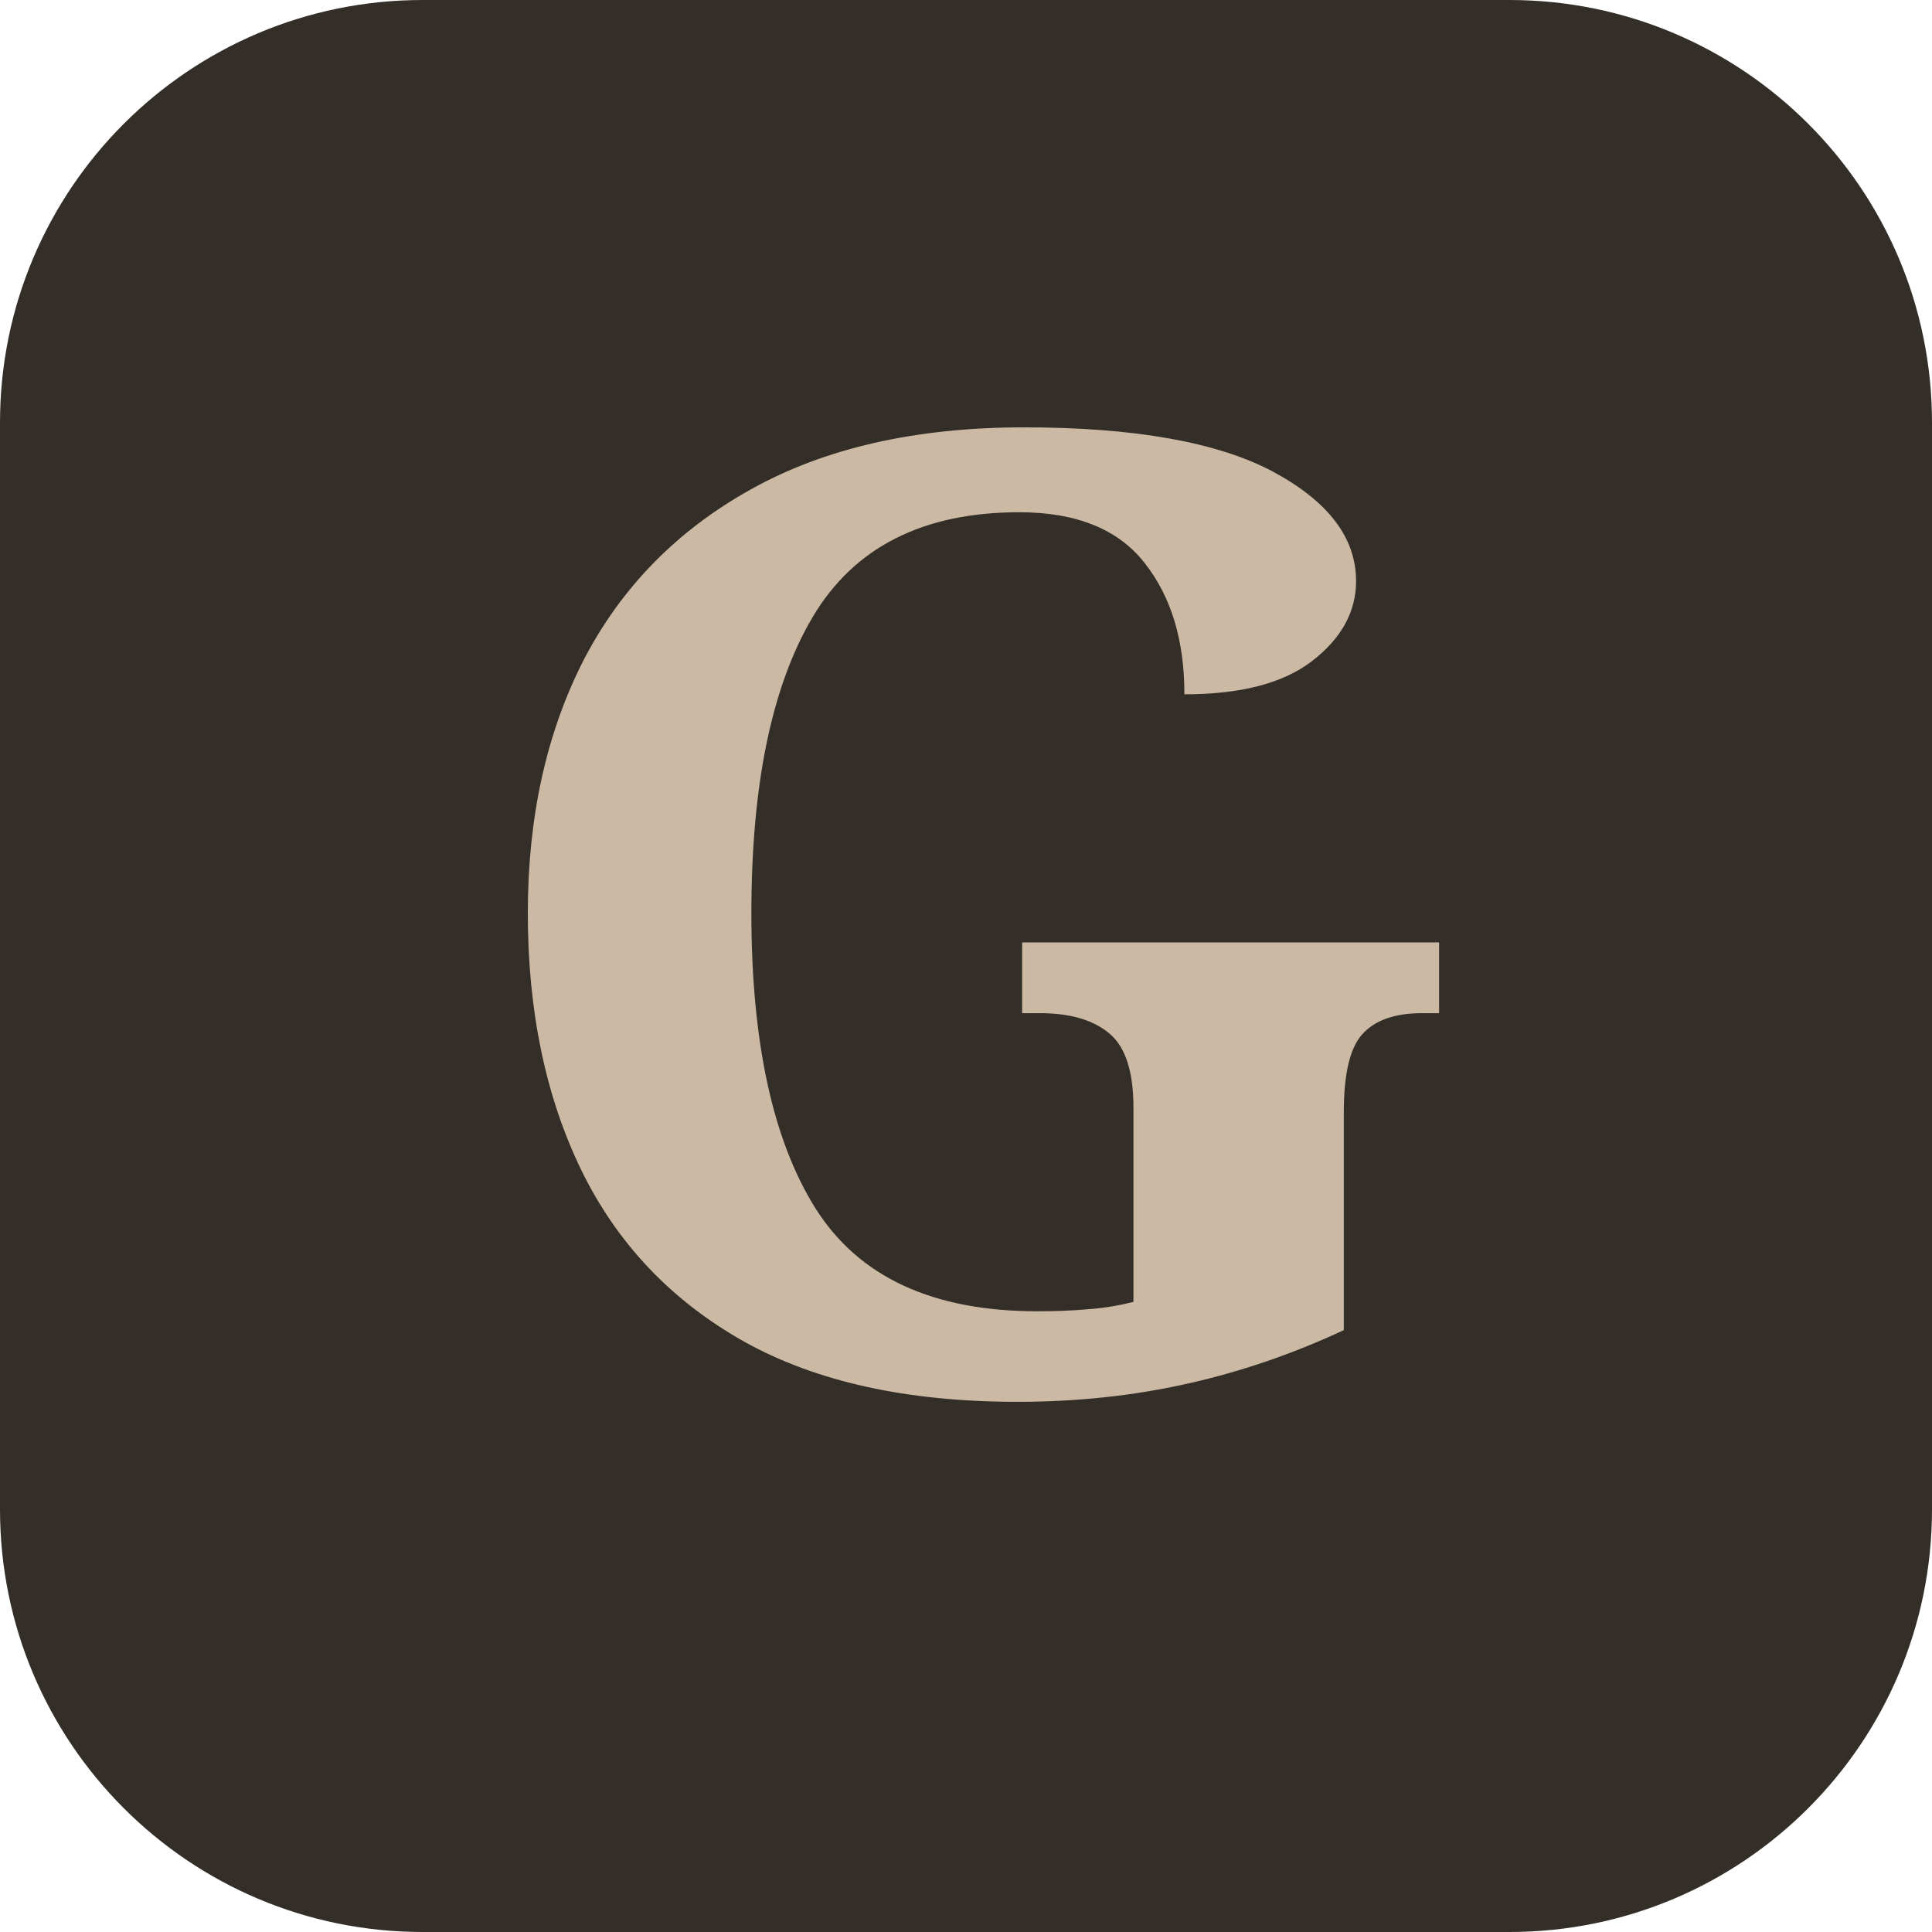
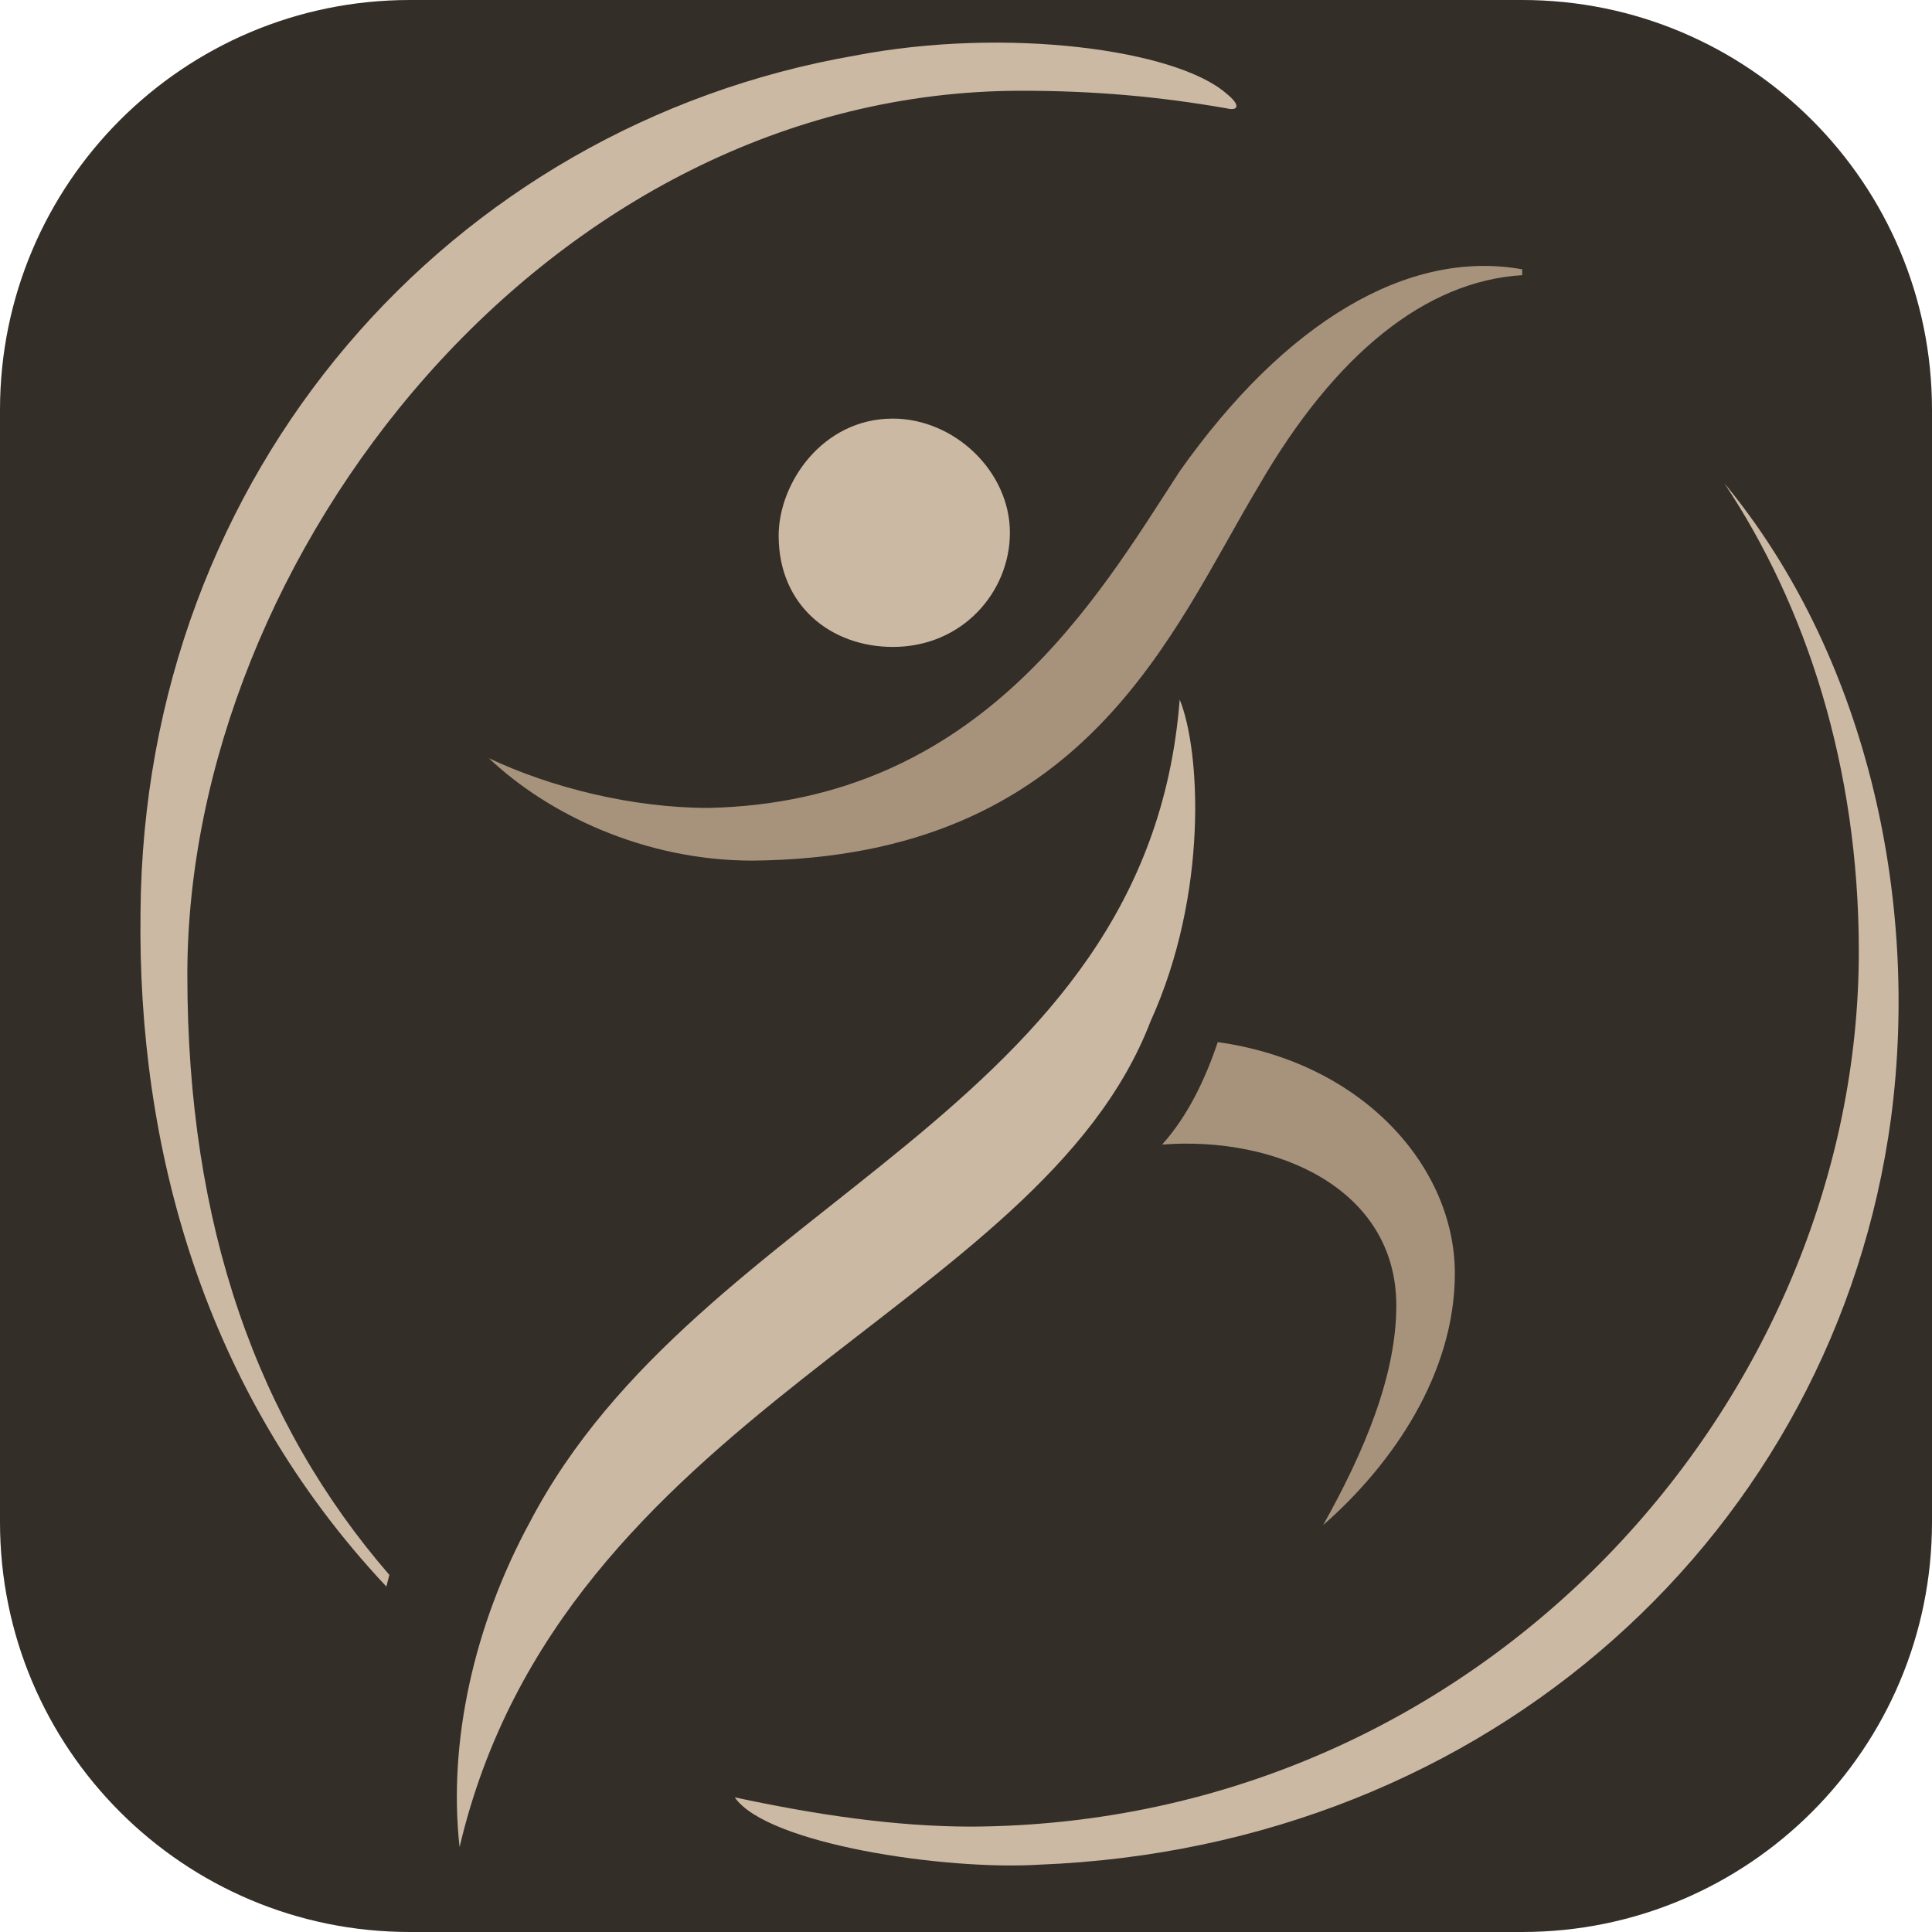
- <svg xmlns="http://www.w3.org/2000/svg" viewBox="0 0 32 32">
-   <rect width="32" height="32" rx="7" fill="#342E29" />
-   <text x="16" y="23" font-family="Georgia,serif" font-size="22" font-weight="700" fill="#CBB9A3" text-anchor="middle">G</text>
+ <svg xmlns="http://www.w3.org/2000/svg" viewBox="0 0 66 66">
+   <rect width="66" height="66" rx="14" fill="#342E29" />
+   <g transform="translate(3, 0)">
+     <path fill="#CBB9A3" d="m38.9 3.7c0.4 0.1 0.5-0.1 0-0.5-1.7-1.5-7.5-2.3-12.7-1.3-13.8 2.4-24.3 14.2-24.4 29.3-0.1 7.9 2.1 16.3 8.4 23l0.1-0.4c-4.5-5.2-6.9-11.9-6.9-20.5 0-14.3 12.3-30.2 28.5-30.2 2.5 0 4.7 0.2 7 0.6z" />
+     <path fill="#CBB9A3" d="m55.9 16.5c2.8 4.2 4.6 9.7 4.6 16 0 15.3-12.8 29.8-30.3 29.9-2.6 0-5.3-0.4-8.1-1 1.1 1.6 7.2 2.5 10.4 2.3 15.4-0.6 27.2-11.4 29.1-25.5 1-7.6-0.9-15.9-5.7-21.7z" />
+     <path fill="#A7937C" d="m37.3 16.1c-2.8 4.3-6.8 11.3-16.1 11.5-2.6 0-5.4-0.7-7.5-1.7 2 1.9 5.3 3.5 9 3.5 11.4-0.1 14.3-7.8 17.3-12.8 2.6-4.5 5.7-7 9-7.2v-0.2c-3.9-0.7-8.1 1.8-11.7 6.9z" />
+     <path fill="#CBB9A3" d="m31.5 18.2c0 2-1.6 3.9-4 3.9-2.1 0-3.9-1.4-3.9-3.8 0-1.8 1.5-4 3.9-4 2.1 0 4 1.8 4 3.9z" />
+     <path fill="#CBB9A3" d="m37.3 23.9c-1.1 14.2-16.4 17-22.2 28.1-1.9 3.5-2.8 7.5-2.4 11.1 3.5-14.9 19.8-18.3 23.6-28.2 2-4.4 1.7-9.3 1-11z" />
+     <path fill="#A7937C" d="m38.6 35.6c-0.4 1.2-1 2.5-1.9 3.5 3.9-0.3 8 1.5 8 5.5 0 2.4-1.1 5-2.5 7.5 2.4-2.1 4.5-5.2 4.5-8.6 0-3.6-3.1-7.2-8.1-7.9z" />
+   </g>
</svg>
